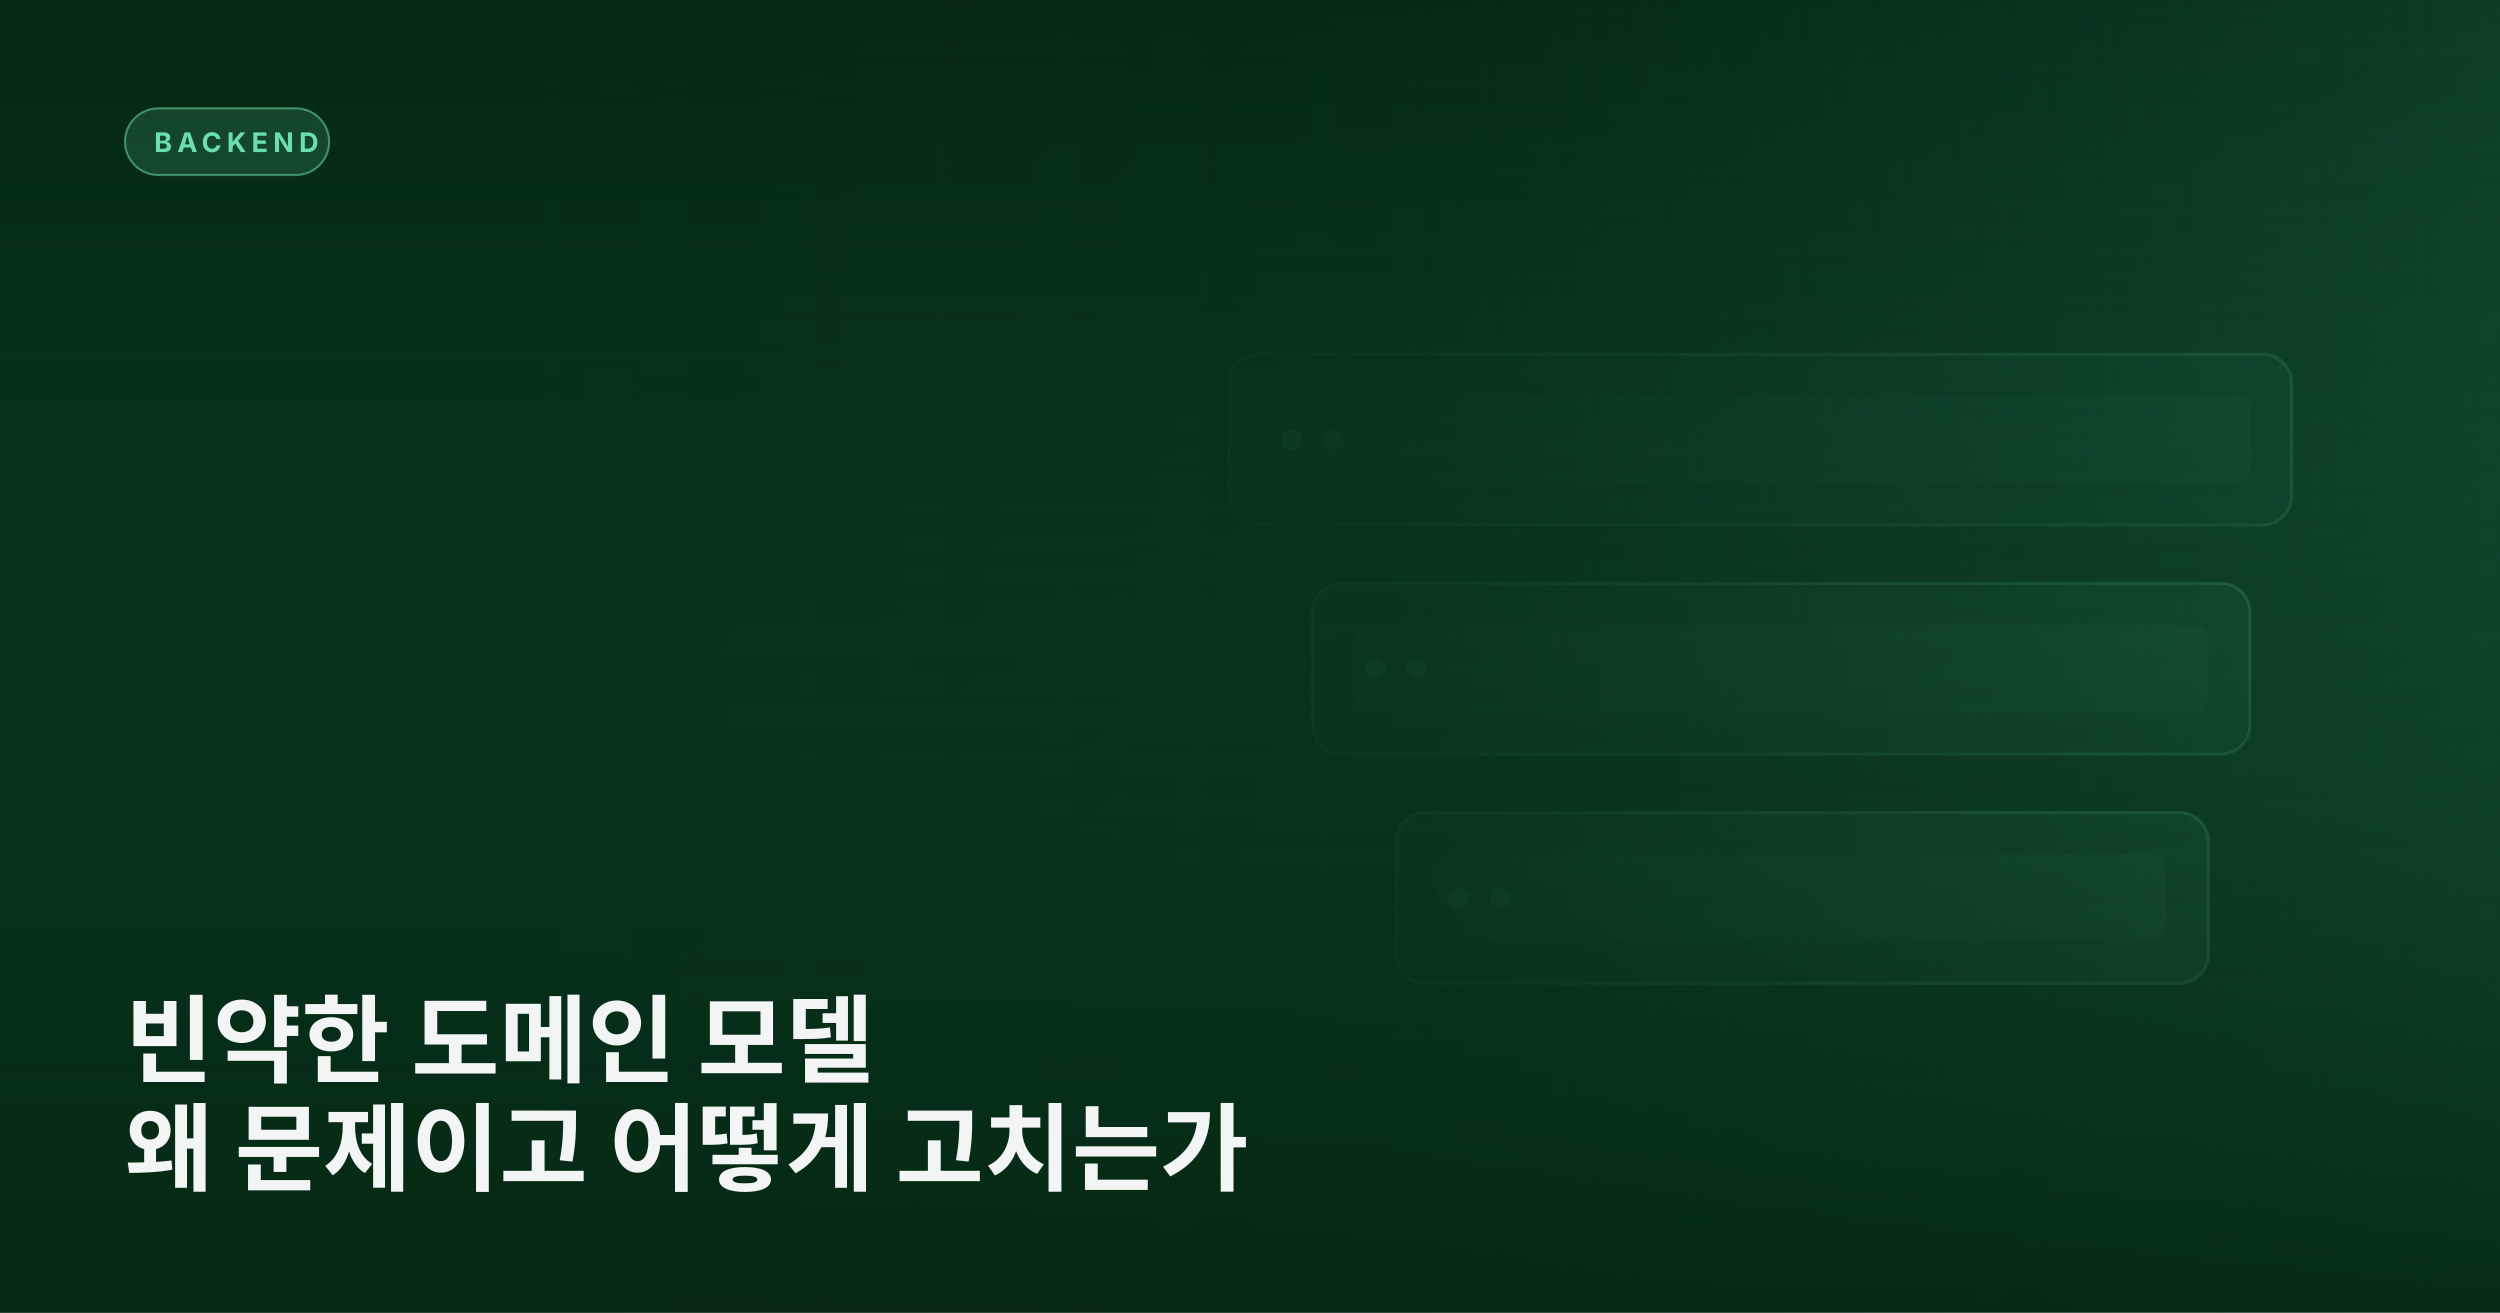
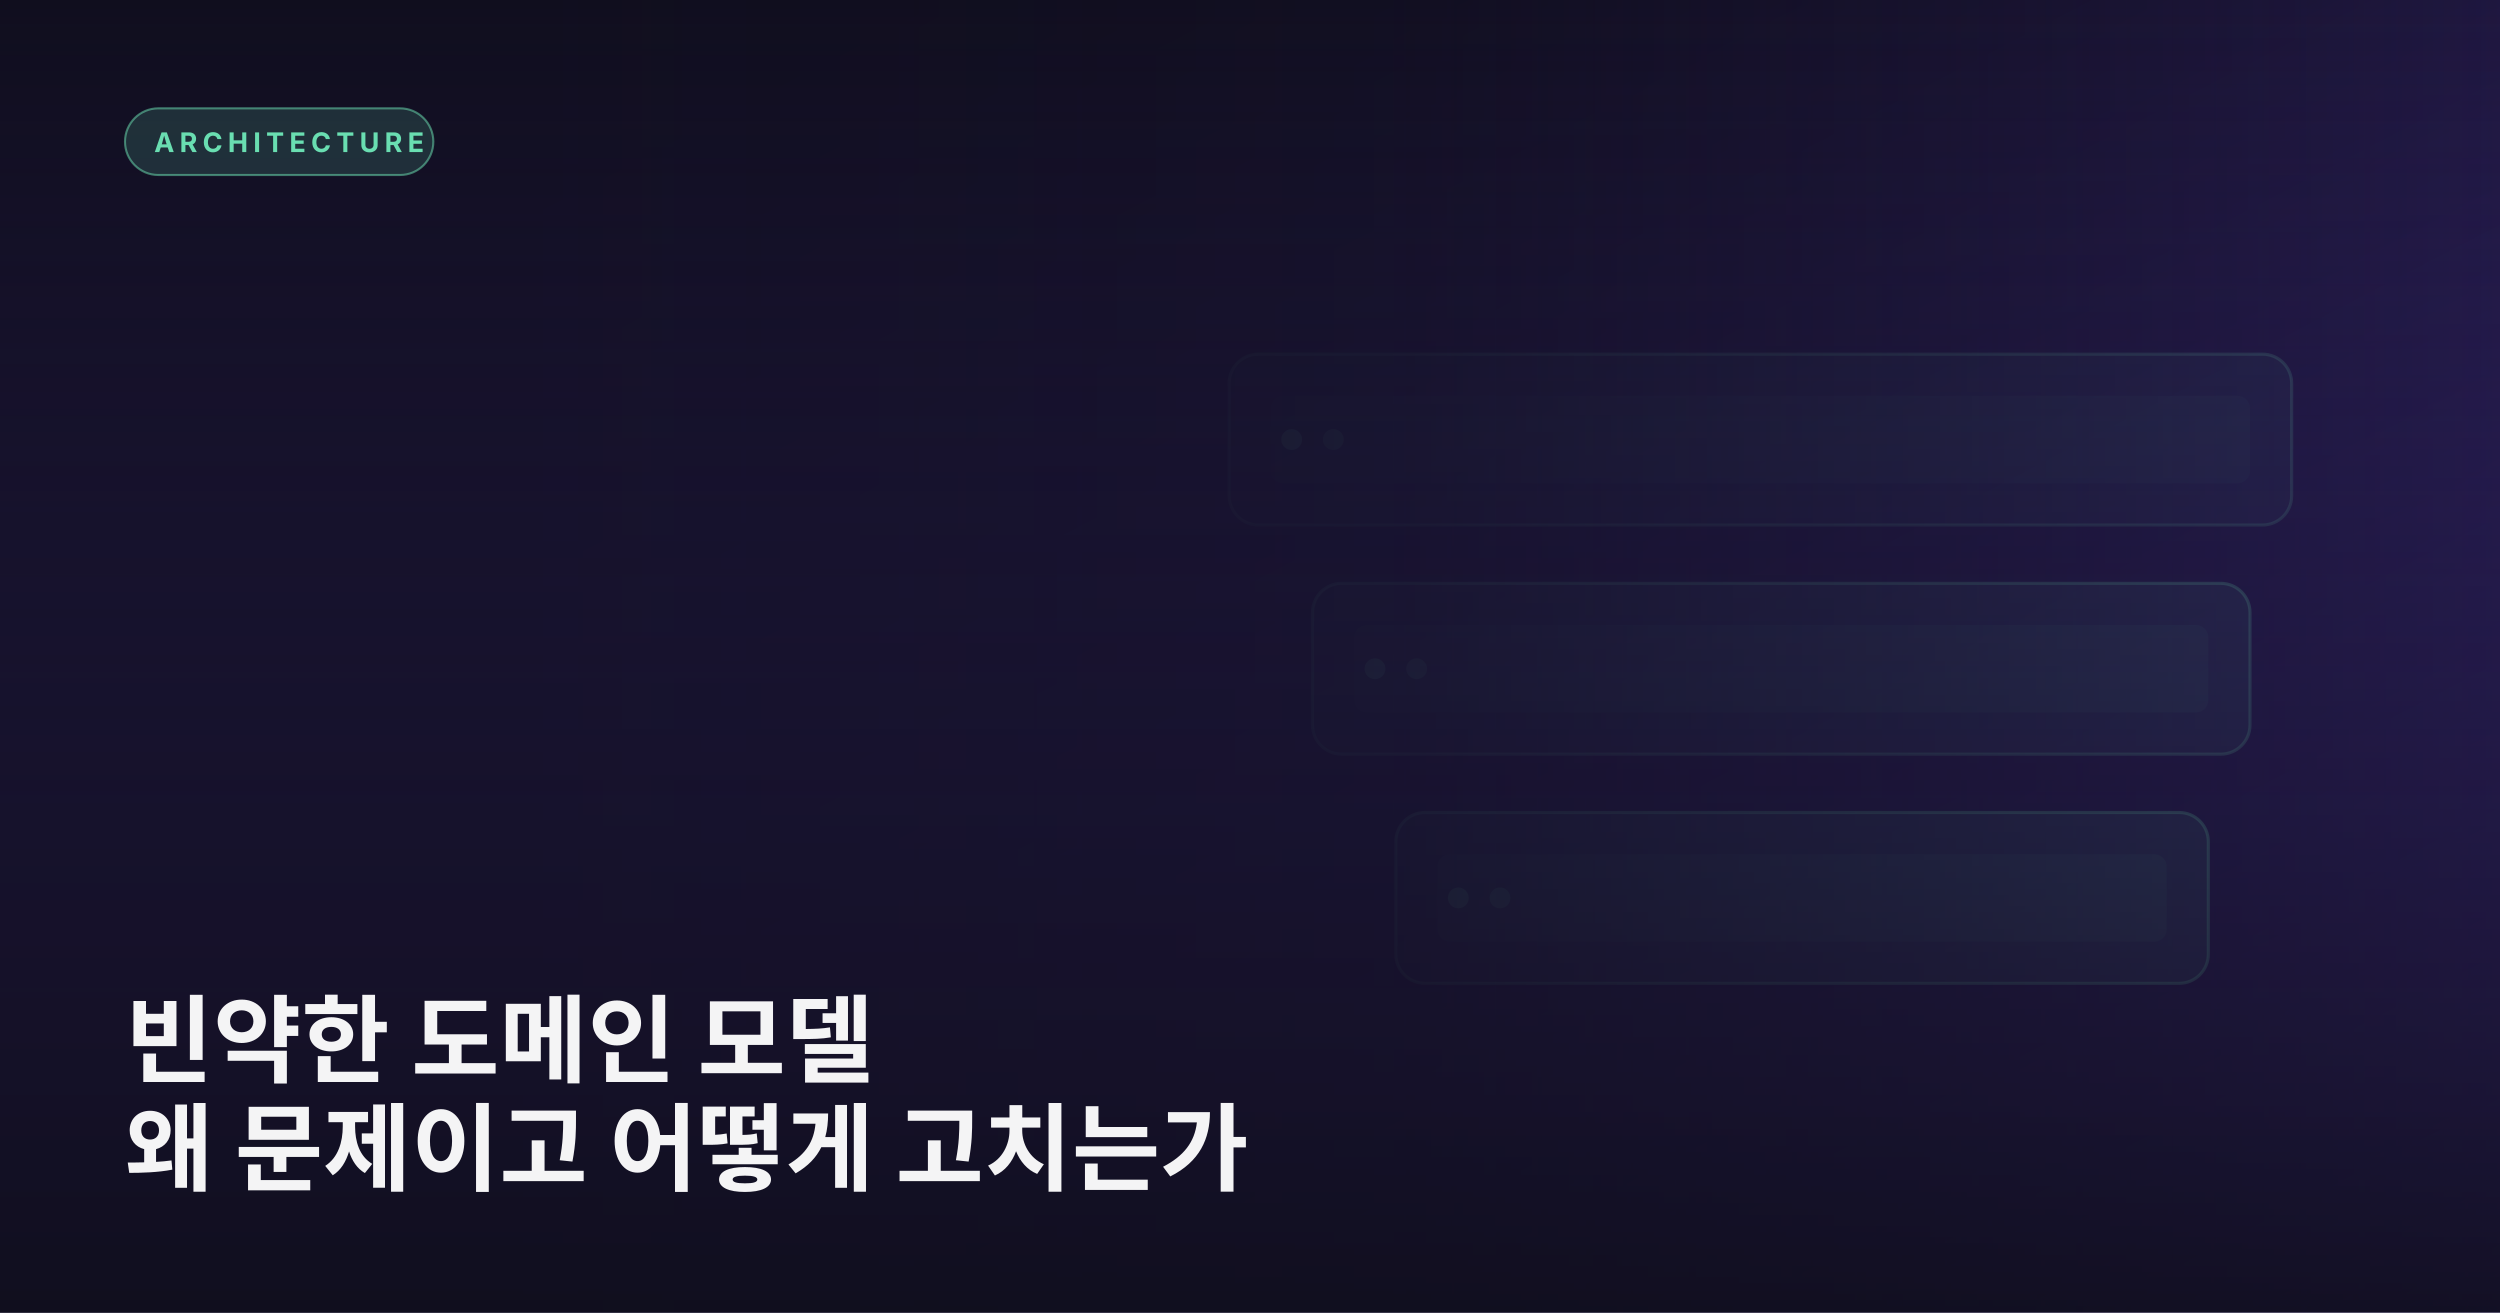
<svg xmlns="http://www.w3.org/2000/svg" width="1200" height="630" viewBox="0 0 1200 630">
  <defs>
    <linearGradient id="bg" x1="0%" y1="0%" x2="100%" y2="100%">
-       <stop offset="0%" stop-color="#042712" />
-       <stop offset="100%" stop-color="#155235" />
+       <stop offset="0%" stop-color="#100e1e" />
+       <stop offset="100%" stop-color="#2d2060" />
    </linearGradient>
    <linearGradient id="lf" x1="100%" y1="0%" x2="20%" y2="0%">
-       <stop offset="0%" stop-color="#042712" stop-opacity="0" />
-       <stop offset="55%" stop-color="#042712" stop-opacity="0.82" />
-       <stop offset="100%" stop-color="#042712" stop-opacity="1" />
+       <stop offset="0%" stop-color="#100e1e" stop-opacity="0" />
+       <stop offset="55%" stop-color="#100e1e" stop-opacity="0.82" />
+       <stop offset="100%" stop-color="#100e1e" stop-opacity="1" />
    </linearGradient>
    <linearGradient id="bf" x1="0%" y1="0%" x2="0%" y2="100%">
-       <stop offset="0%" stop-color="#155235" stop-opacity="0" />
-       <stop offset="100%" stop-color="#042712" stop-opacity="0.9" />
+       <stop offset="0%" stop-color="#2d2060" stop-opacity="0" />
+       <stop offset="100%" stop-color="#100e1e" stop-opacity="0.9" />
    </linearGradient>
  </defs>
  <rect width="1200" height="630" fill="url(#bg)" />
  <rect x="590" y="170" width="510" height="82" rx="14" fill="#6ee7b7" fill-opacity="0.06" stroke="#6ee7b7" stroke-width="1.5" stroke-opacity="0.2" />
  <rect x="610" y="190" width="470" height="42" rx="6" fill="#6ee7b7" fill-opacity="0.04" />
  <circle cx="620" cy="211" r="5" fill="#6ee7b7" fill-opacity="0.35" />
  <circle cx="640" cy="211" r="5" fill="#6ee7b7" fill-opacity="0.25" />
  <rect x="630" y="280" width="450" height="82" rx="14" fill="#6ee7b7" fill-opacity="0.11" stroke="#6ee7b7" stroke-width="1.5" stroke-opacity="0.32" />
  <rect x="650" y="300" width="410" height="42" rx="6" fill="#6ee7b7" fill-opacity="0.07" />
  <circle cx="660" cy="321" r="5" fill="#6ee7b7" fill-opacity="0.45" />
  <circle cx="680" cy="321" r="5" fill="#6ee7b7" fill-opacity="0.33" />
  <rect x="670" y="390" width="390" height="82" rx="14" fill="#6ee7b7" fill-opacity="0.16" stroke="#6ee7b7" stroke-width="1.5" stroke-opacity="0.44" />
  <rect x="690" y="410" width="350" height="42" rx="6" fill="#6ee7b7" fill-opacity="0.1" />
  <circle cx="700" cy="431" r="5" fill="#6ee7b7" fill-opacity="0.55" />
  <circle cx="720" cy="431" r="5" fill="#6ee7b7" fill-opacity="0.41" />
  <rect width="1200" height="630" fill="url(#lf)" />
  <rect width="1200" height="630" fill="url(#bf)" />
-   <rect x="60" y="52" width="98" height="32" rx="16" fill="#6ee7b7" fill-opacity="0.15" stroke="#6ee7b7" stroke-width="1" stroke-opacity="0.5" />
-   <text x="74" y="73" font-family="system-ui,-apple-system,Segoe UI,sans-serif" font-size="13" font-weight="700" letter-spacing="2.5" fill="#6ee7b7" fill-opacity="0.95">BACKEND</text>
+   <rect x="60" y="52" width="148" height="32" rx="16" fill="#6ee7b7" fill-opacity="0.15" stroke="#6ee7b7" stroke-width="1" stroke-opacity="0.5" />
+   <text x="74" y="73" font-family="system-ui,-apple-system,Segoe UI,sans-serif" font-size="13" font-weight="700" letter-spacing="2.5" fill="#6ee7b7" fill-opacity="0.95">ARCHITECTURE</text>
  <text x="60" y="516" font-family="system-ui,-apple-system,Segoe UI,sans-serif" font-size="46" font-weight="800" fill="white" fill-opacity="0.95">빈약한 도메인 모델</text>
  <text x="60" y="568" font-family="system-ui,-apple-system,Segoe UI,sans-serif" font-size="46" font-weight="800" fill="white" fill-opacity="0.95">왜 문제이고 어떻게 고치는가</text>
</svg>
